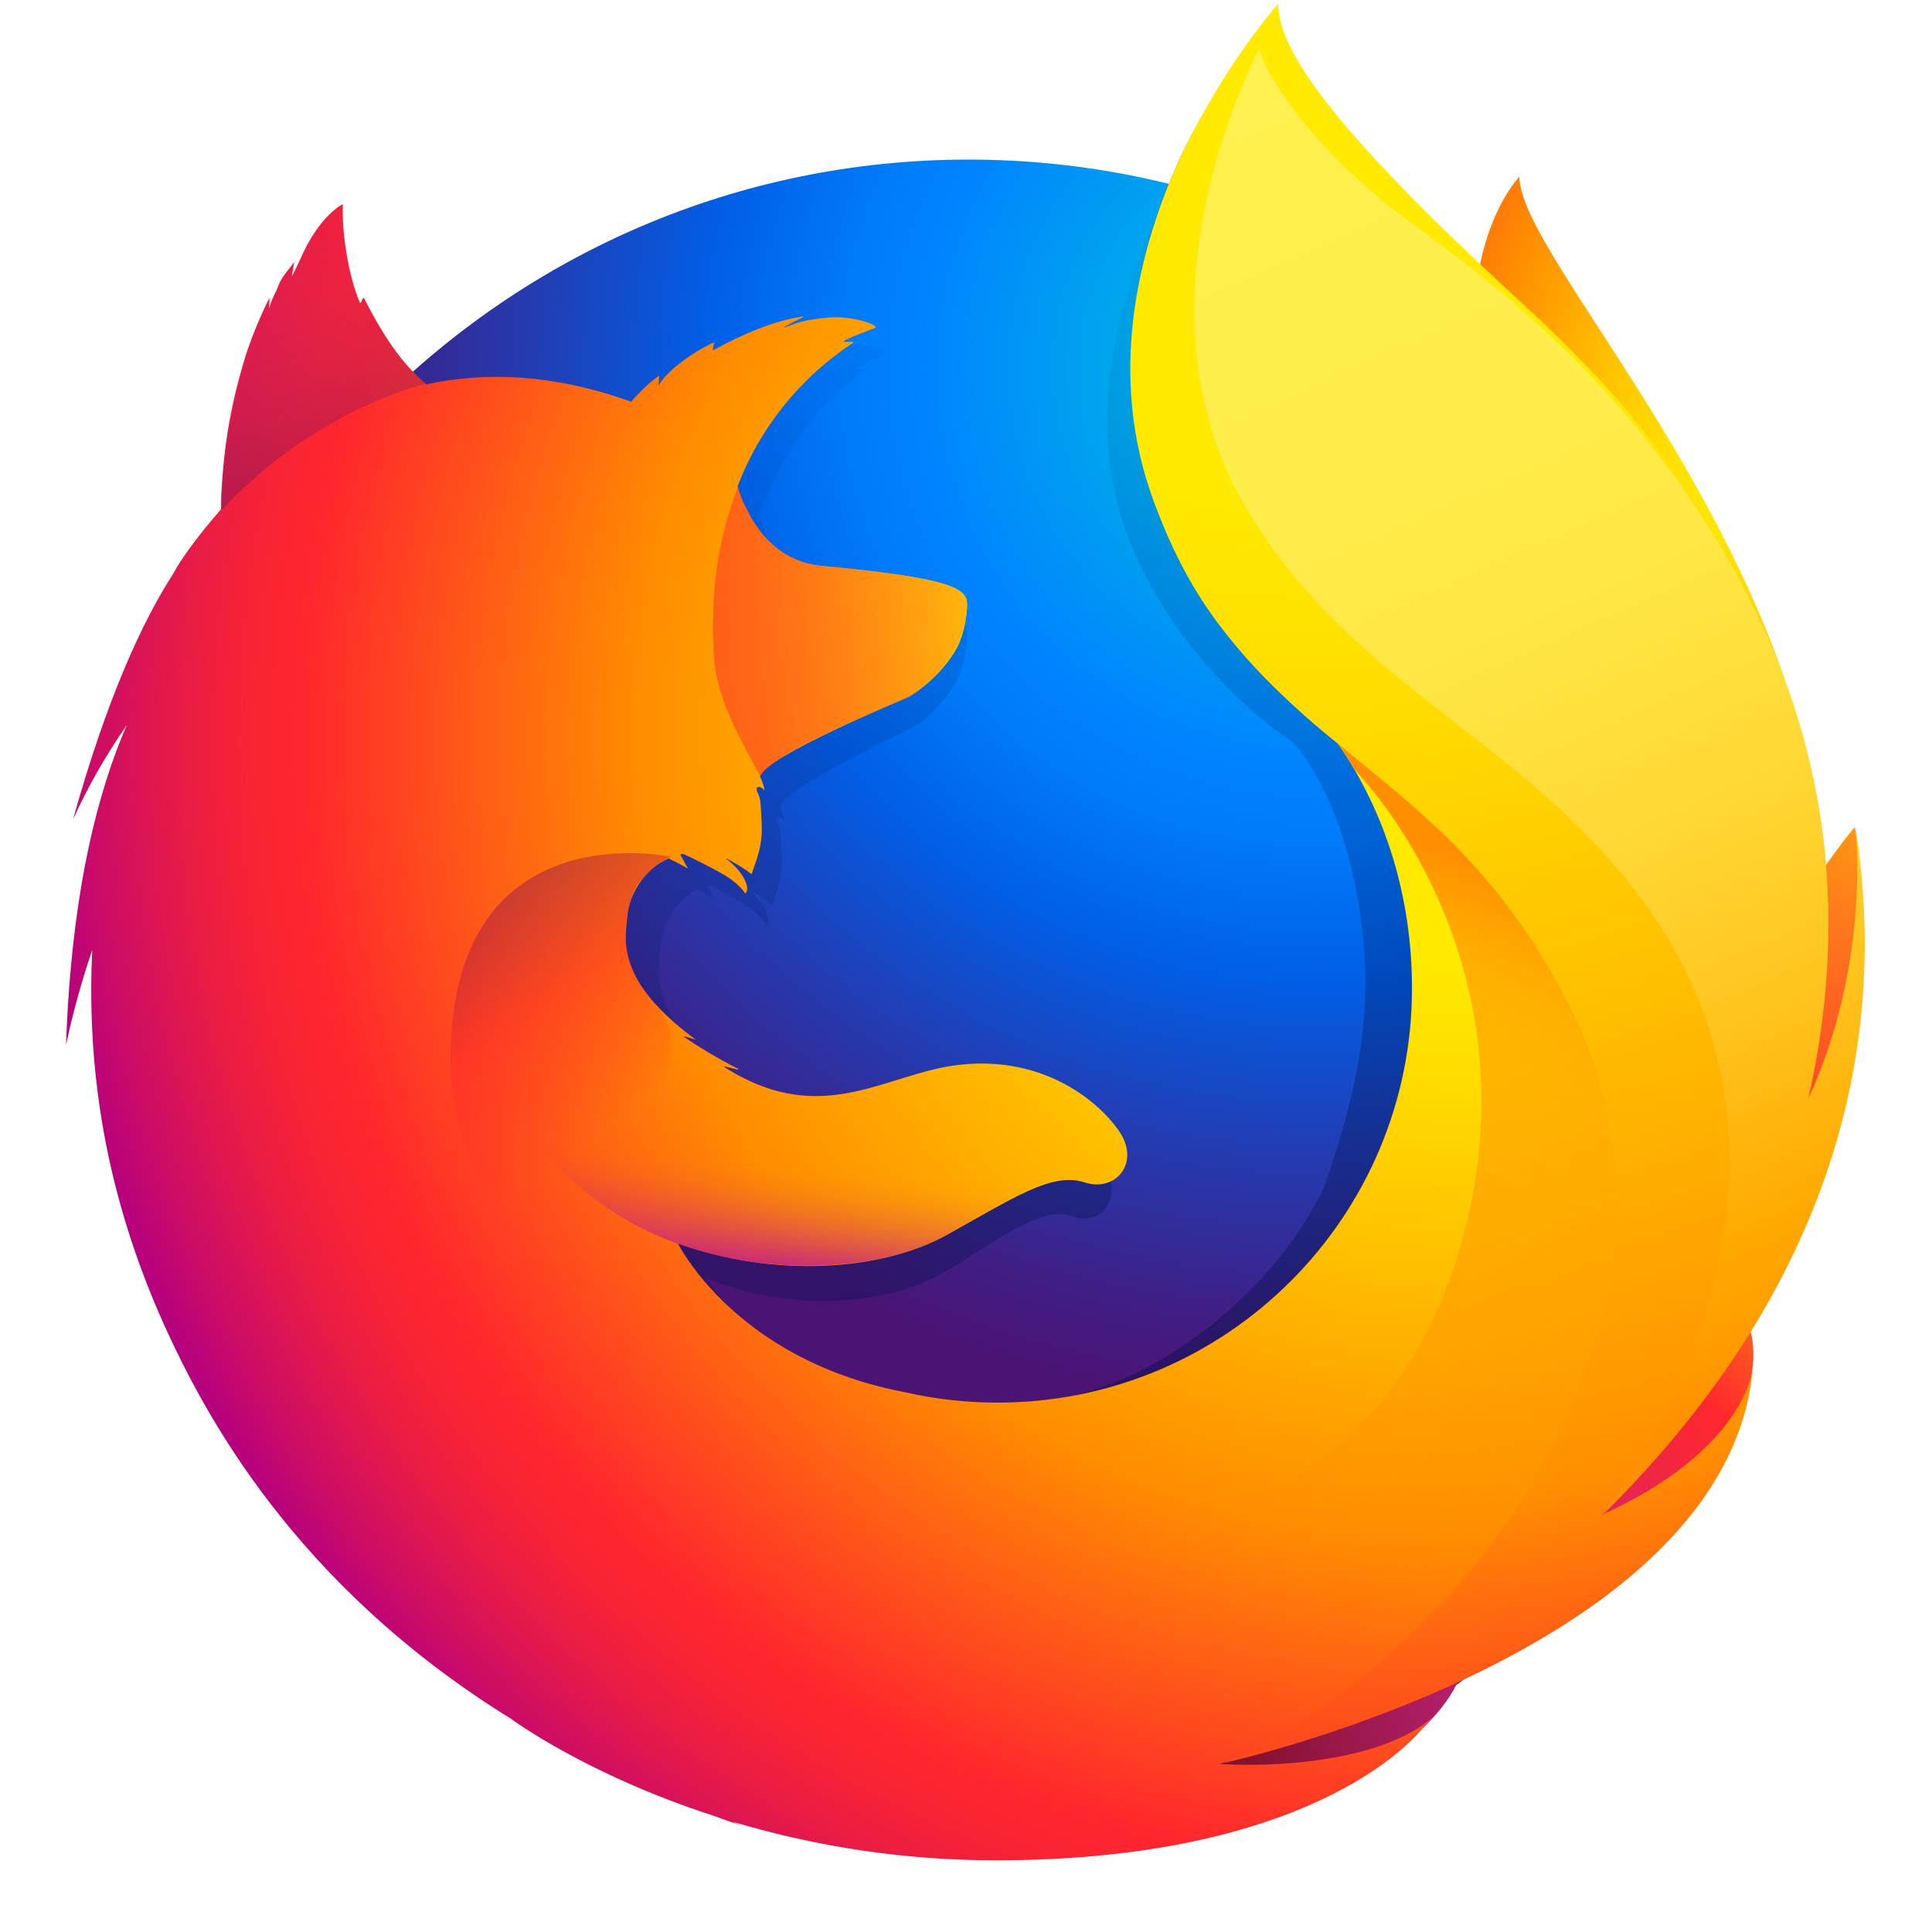
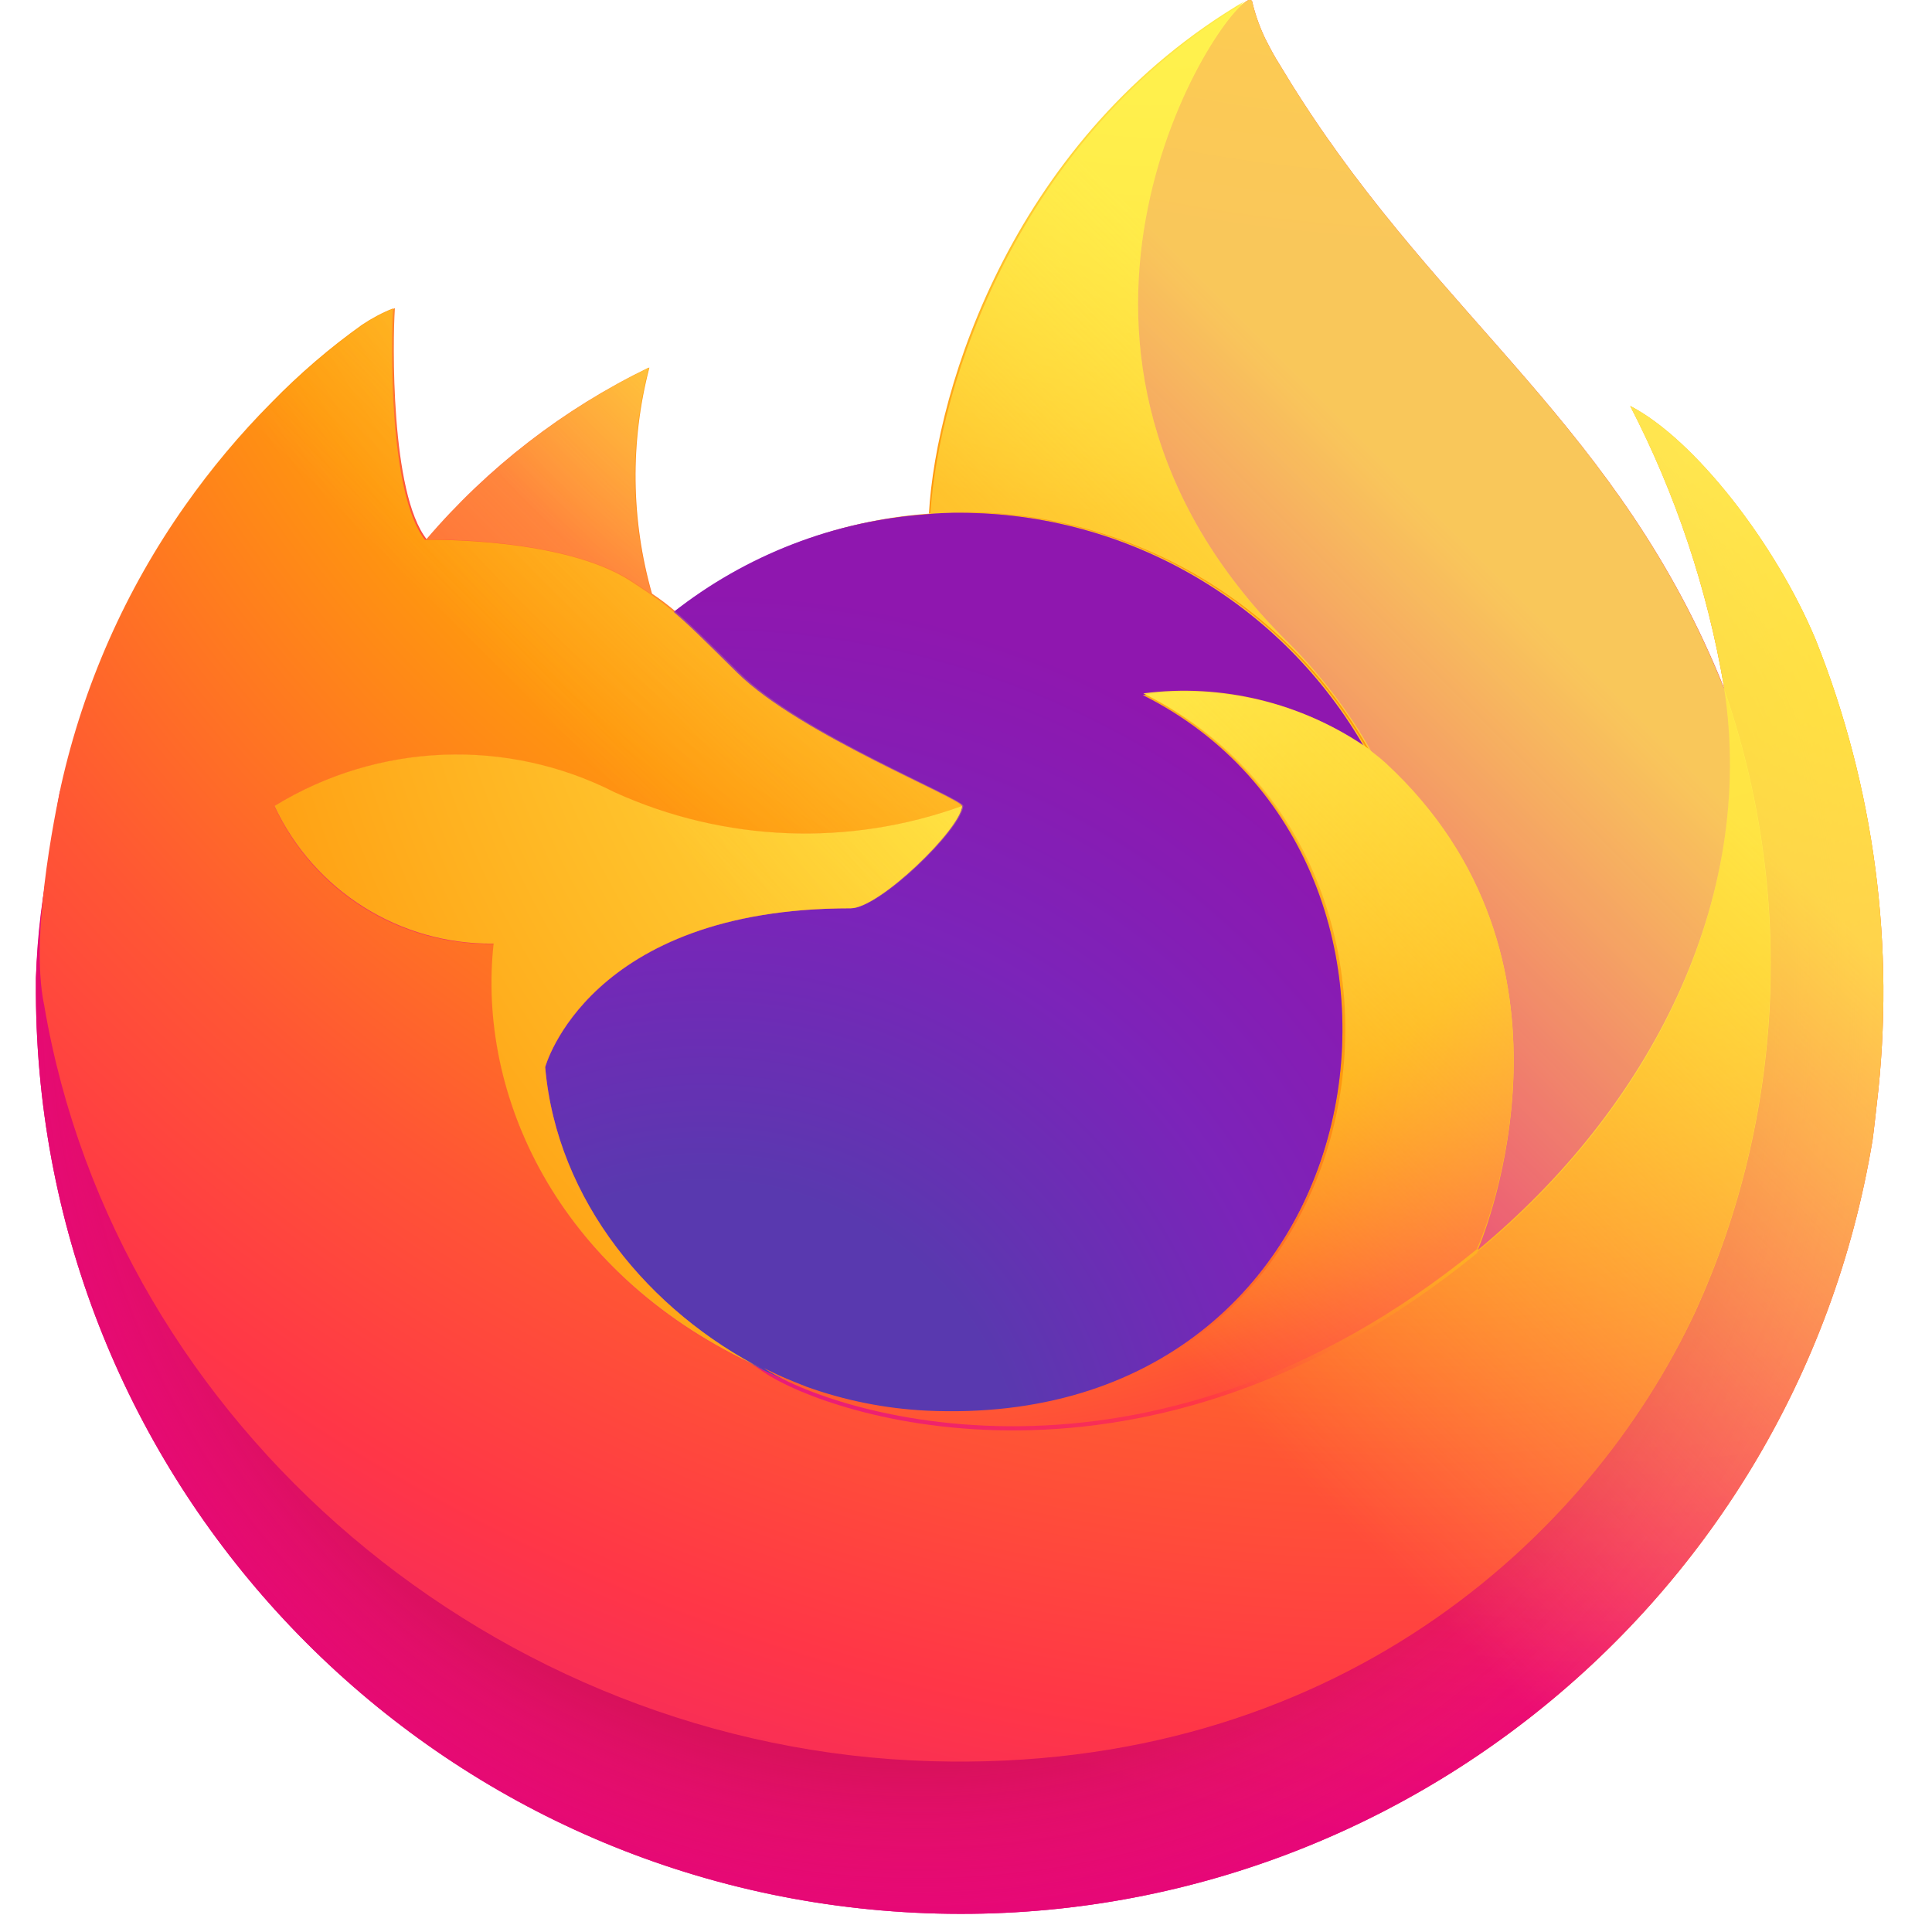
- <svg xmlns="http://www.w3.org/2000/svg" id="Firefox_-_Large" data-name="Firefox - Large" viewBox="0 0 1024 1024">
+ <svg xmlns="http://www.w3.org/2000/svg" width="32" height="32" viewBox="0 0 32 32">
  <defs>
-     <radialGradient id="radial-gradient" cx="-14480.522" cy="-8329.079" fx="-14509.281" r="450.875" gradientTransform="matrix(0.762, 0.034, -0.05, 1.12, 11560.893, 10069.103)" gradientUnits="userSpaceOnUse">
-       <stop offset="0.045" stop-color="#ffea00" />
-       <stop offset="0.12" stop-color="#ffde00" />
-       <stop offset="0.254" stop-color="#ffbf00" />
-       <stop offset="0.429" stop-color="#ff8e00" />
-       <stop offset="0.769" stop-color="#ff272d" />
-       <stop offset="0.872" stop-color="#e0255a" />
-       <stop offset="0.953" stop-color="#cc2477" />
-       <stop offset="1" stop-color="#c42482" />
+     <radialGradient id="ldqx20gp9b" cx="85.868%" cy="-12.876%" r="127.807%" fx="85.868%" fy="-12.876%" gradientTransform="matrix(.8162 0 0 1 .158 0)">
+       <stop offset="0%" stop-color="#FFBD4F" />
+       <stop offset="13%" stop-color="#FFBD4F" />
+       <stop offset="19%" stop-color="#FFAC31" />
+       <stop offset="25%" stop-color="#FF9D17" />
+       <stop offset="28%" stop-color="#FF980E" />
+       <stop offset="40%" stop-color="#FF563B" />
+       <stop offset="47%" stop-color="#FF3750" />
+       <stop offset="71%" stop-color="#F5156C" />
+       <stop offset="78%" stop-color="#EB0878" />
+       <stop offset="86%" stop-color="#E50080" />
+       <stop offset="100%" stop-color="#E50080" />
    </radialGradient>
-     <radialGradient id="radial-gradient-2" cx="-7529.669" cy="-7921.608" r="791.229" gradientTransform="translate(9921.963 9899.103) scale(1.225 1.225)" gradientUnits="userSpaceOnUse">
-       <stop offset="0" stop-color="#00ccda" />
-       <stop offset="0.22" stop-color="#0083ff" />
-       <stop offset="0.261" stop-color="#007af9" />
-       <stop offset="0.33" stop-color="#0060e8" />
-       <stop offset="0.333" stop-color="#005fe7" />
-       <stop offset="0.438" stop-color="#2639ad" />
-       <stop offset="0.522" stop-color="#401e84" />
-       <stop offset="0.566" stop-color="#4a1475" />
+     <radialGradient id="doqp14ww4c" cx="47.757%" cy="39.37%" r="127.807%" fx="47.757%" fy="39.37%" gradientTransform="matrix(.8162 0 0 1 .088 0)">
+       <stop offset="0%" stop-color="#960E18" />
+       <stop offset="30%" stop-color="#960E18" />
+       <stop offset="35%" stop-color="#B11927" stop-opacity=".74" />
+       <stop offset="43%" stop-color="#DB293D" stop-opacity=".34" />
+       <stop offset="50%" stop-color="#F5334B" stop-opacity=".09" />
+       <stop offset="53%" stop-color="#FF3750" stop-opacity="0" />
+       <stop offset="100%" stop-color="#FF3750" stop-opacity="0" />
    </radialGradient>
-     <linearGradient id="linear-gradient" x1="575.669" y1="731.188" x2="384.231" y2="104.96" gradientUnits="userSpaceOnUse">
-       <stop offset="0" stop-color="#000f43" stop-opacity="0.4" />
-       <stop offset="0.485" stop-color="#001962" stop-opacity="0.173" />
-       <stop offset="1" stop-color="#002079" stop-opacity="0" />
+     <radialGradient id="a8xet7j7sd" cx="50%" cy="-29.975%" r="315.016%" fx="50%" fy="-29.975%" gradientTransform="matrix(1 0 0 .58872 0 -.123)">
+       <stop offset="0%" stop-color="#FFF44F" />
+       <stop offset="13%" stop-color="#FFF44F" />
+       <stop offset="25%" stop-color="#FFDC3E" />
+       <stop offset="51%" stop-color="#FF9D12" />
+       <stop offset="53%" stop-color="#FF980E" />
+       <stop offset="100%" stop-color="#FF980E" />
+     </radialGradient>
+     <radialGradient id="iqf5r705te" cx="19.482%" cy="110.03%" r="111.864%" fx="19.482%" fy="110.03%" gradientTransform="matrix(1 0 0 .91135 0 .098)">
+       <stop offset="0%" stop-color="#3A8EE6" />
+       <stop offset="35%" stop-color="#3A8EE6" />
+       <stop offset="47%" stop-color="#5C79F0" />
+       <stop offset="67%" stop-color="#9059FF" />
+       <stop offset="100%" stop-color="#C139E6" />
+     </radialGradient>
+     <radialGradient id="piyprqb6qf" cx="-19.808%" cy="-114.776%" r="59.135%" fx="-19.808%" fy="-114.776%" gradientTransform="scale(1 .91135) rotate(-13.339 -.675 -1.204)">
+       <stop offset="0%" stop-color="#9059FF" stop-opacity="0" />
+       <stop offset="21%" stop-color="#9059FF" stop-opacity="0" />
+       <stop offset="28%" stop-color="#8C4FF3" stop-opacity=".06" />
+       <stop offset="75%" stop-color="#7716A8" stop-opacity=".45" />
+       <stop offset="97%" stop-color="#6E008B" stop-opacity=".6" />
+       <stop offset="100%" stop-color="#6E008B" stop-opacity=".6" />
+     </radialGradient>
+     <radialGradient id="p22ah2cs2g" cx="207.953%" cy="-103.797%" r="293.531%" fx="207.953%" fy="-103.797%" gradientTransform="matrix(1 0 0 .99473 0 -.005)">
+       <stop offset="0%" stop-color="#FFE226" />
+       <stop offset="12%" stop-color="#FFDB27" />
+       <stop offset="29%" stop-color="#FFC82A" />
+       <stop offset="50%" stop-color="#FFA930" />
+       <stop offset="73%" stop-color="#FF7E37" />
+       <stop offset="79%" stop-color="#FF7139" />
+       <stop offset="100%" stop-color="#FF7139" />
+     </radialGradient>
+     <radialGradient id="nweet2wh4h" cx="79.323%" cy="-40.885%" r="193.806%" fx="79.323%" fy="-40.885%" gradientTransform="matrix(.83966 0 0 1 .127 0)">
+       <stop offset="0%" stop-color="#FFF44F" />
+       <stop offset="11%" stop-color="#FFF44F" />
+       <stop offset="46%" stop-color="#FF980E" />
+       <stop offset="62%" stop-color="#FF5634" />
+       <stop offset="72%" stop-color="#FF3647" />
+       <stop offset="90%" stop-color="#E31587" />
+       <stop offset="100%" stop-color="#E31587" />
+     </radialGradient>
+     <radialGradient id="wlcsiuttni" cx="55.472%" cy="-103.12%" r="350.323%" fx="55.472%" fy="-103.12%" gradientTransform="scale(1 .47347) rotate(84.289 1.188 -1.605)">
+       <stop offset="0%" stop-color="#FFF44F" />
+       <stop offset="6%" stop-color="#FFE847" />
+       <stop offset="17%" stop-color="#FFC830" />
+       <stop offset="30%" stop-color="#FF980E" />
+       <stop offset="36%" stop-color="#FF8B16" />
+       <stop offset="46%" stop-color="#FF672A" />
+       <stop offset="57%" stop-color="#FF3647" />
+       <stop offset="74%" stop-color="#E31587" />
+       <stop offset="100%" stop-color="#E31587" />
+     </radialGradient>
+     <radialGradient id="b7etogxfuj" cx="15.271%" cy="-42.61%" r="239.063%" fx="15.271%" fy="-42.61%" gradientTransform="matrix(.98106 0 0 1 .003 0)">
+       <stop offset="0%" stop-color="#FFF44F" />
+       <stop offset="14%" stop-color="#FFF44F" />
+       <stop offset="48%" stop-color="#FF980E" />
+       <stop offset="59%" stop-color="#FF5634" />
+       <stop offset="66%" stop-color="#FF3647" />
+       <stop offset="90%" stop-color="#E31587" />
+       <stop offset="100%" stop-color="#E31587" />
+     </radialGradient>
+     <radialGradient id="7bkg6qjd3k" cx="155.324%" cy="-44.54%" r="312.763%" fx="155.324%" fy="-44.54%" gradientTransform="matrix(.89487 0 0 1 .163 0)">
+       <stop offset="0%" stop-color="#FFF44F" />
+       <stop offset="9%" stop-color="#FFF44F" />
+       <stop offset="23%" stop-color="#FFE141" />
+       <stop offset="51%" stop-color="#FFAF1E" />
+       <stop offset="63%" stop-color="#FF980E" />
+       <stop offset="100%" stop-color="#FF980E" />
+     </radialGradient>
+     <linearGradient id="3w6ujffwza" x1="86.996%" x2="9.593%" y1="15.441%" y2="92.796%">
+       <stop offset="0%" stop-color="#FFF44F" />
+       <stop offset="5%" stop-color="#FFF44F" />
+       <stop offset="11%" stop-color="#FFE847" />
+       <stop offset="23%" stop-color="#FFC830" />
+       <stop offset="37%" stop-color="#FF980E" />
+       <stop offset="40%" stop-color="#FF8B16" />
+       <stop offset="46%" stop-color="#FF672A" />
+       <stop offset="53%" stop-color="#FF3647" />
+       <stop offset="70%" stop-color="#E31587" />
+       <stop offset="100%" stop-color="#E31587" />
    </linearGradient>
-     <radialGradient id="radial-gradient-3" cx="-8260.94" cy="-6516.556" r="266.886" gradientTransform="matrix(1.219, 0.123, -0.123, 1.219, 10296.265, 9597.23)" gradientUnits="userSpaceOnUse">
-       <stop offset="0.003" stop-color="#ffea00" />
-       <stop offset="0.497" stop-color="#ff272d" />
-       <stop offset="1" stop-color="#c42482" />
-     </radialGradient>
-     <radialGradient id="radial-gradient-4" cx="-8285.087" cy="-6772.468" r="445.678" gradientTransform="matrix(1.219, 0.123, -0.123, 1.219, 10296.265, 9597.23)" gradientUnits="userSpaceOnUse">
-       <stop offset="0.003" stop-color="#ffe900" />
-       <stop offset="0.157" stop-color="#ffaf0e" />
-       <stop offset="0.316" stop-color="#ff7a1b" />
-       <stop offset="0.472" stop-color="#ff4e26" />
-       <stop offset="0.621" stop-color="#ff2c2e" />
-       <stop offset="0.762" stop-color="#ff1434" />
-       <stop offset="0.892" stop-color="#ff0538" />
-       <stop offset="1" stop-color="#ff0039" />
-     </radialGradient>
-     <radialGradient id="radial-gradient-5" cx="-8222.051" cy="-6359.332" r="408.958" gradientTransform="matrix(1.219, 0.123, -0.123, 1.219, 10296.265, 9597.23)" gradientUnits="userSpaceOnUse">
-       <stop offset="0.003" stop-color="#ff272d" />
-       <stop offset="0.497" stop-color="#c42482" />
-       <stop offset="0.986" stop-color="#620700" />
-     </radialGradient>
-     <radialGradient id="radial-gradient-6" cx="750.189" cy="396.041" fx="778.167" fy="382.212" r="782.18" gradientUnits="userSpaceOnUse">
-       <stop offset="0.156" stop-color="#ffea00" />
-       <stop offset="0.231" stop-color="#ffde00" />
-       <stop offset="0.365" stop-color="#ffbf00" />
-       <stop offset="0.541" stop-color="#ff8e00" />
-       <stop offset="0.763" stop-color="#ff272d" />
-       <stop offset="0.796" stop-color="#f92433" />
-       <stop offset="0.841" stop-color="#e91c45" />
-       <stop offset="0.893" stop-color="#cf0e62" />
-       <stop offset="0.935" stop-color="#b5007f" />
-     </radialGradient>
-     <radialGradient id="radial-gradient-7" cx="691.339" cy="3.289" r="923.615" gradientUnits="userSpaceOnUse">
-       <stop offset="0.279" stop-color="#ffea00" />
-       <stop offset="0.402" stop-color="#fd0" />
-       <stop offset="0.63" stop-color="#ffba00" />
-       <stop offset="0.856" stop-color="#ff9100" />
-       <stop offset="0.933" stop-color="#ff6711" />
-       <stop offset="0.994" stop-color="#ff4a1d" />
-     </radialGradient>
-     <linearGradient id="linear-gradient-2" x1="-8944.65" y1="-6677.742" x2="-8660.289" y2="-6750.226" gradientTransform="matrix(1.219, 0.123, -0.123, 1.219, 10296.265, 9597.23)" gradientUnits="userSpaceOnUse">
-       <stop offset="0" stop-color="#c42482" stop-opacity="0.5" />
-       <stop offset="0.474" stop-color="#ff272d" stop-opacity="0.5" />
-       <stop offset="0.486" stop-color="#ff2c2c" stop-opacity="0.513" />
-       <stop offset="0.675" stop-color="#ff7a1a" stop-opacity="0.72" />
-       <stop offset="0.829" stop-color="#ffb20d" stop-opacity="0.871" />
-       <stop offset="0.942" stop-color="#ffd605" stop-opacity="0.964" />
-       <stop offset="1" stop-color="#ffe302" />
-     </linearGradient>
-     <linearGradient id="linear-gradient-3" x1="245.347" y1="-1082.012" x2="190.775" y2="-1221.859" gradientTransform="matrix(0.995, 0.1, -0.1, 0.995, -173.696, 1313.941)" gradientUnits="userSpaceOnUse">
-       <stop offset="0" stop-color="#891551" stop-opacity="0.6" />
-       <stop offset="1" stop-color="#c42482" stop-opacity="0" />
-     </linearGradient>
-     <linearGradient id="linear-gradient-4" x1="22.04" y1="718.827" x2="116.148" y2="825.714" gradientTransform="matrix(0.995, 0.1, -0.1, 0.995, 305.439, -246.471)" gradientUnits="userSpaceOnUse">
-       <stop offset="0.005" stop-color="#891551" stop-opacity="0.5" />
-       <stop offset="0.484" stop-color="#ff272d" stop-opacity="0.5" />
-       <stop offset="1" stop-color="#ff272d" stop-opacity="0" />
-     </linearGradient>
-     <linearGradient id="linear-gradient-5" x1="200.104" y1="904.616" x2="200.171" y2="829.835" gradientTransform="matrix(0.995, 0.1, -0.1, 0.995, 305.439, -246.471)" gradientUnits="userSpaceOnUse">
-       <stop offset="0" stop-color="#c42482" />
-       <stop offset="0.083" stop-color="#c42482" stop-opacity="0.81" />
-       <stop offset="0.206" stop-color="#c42482" stop-opacity="0.565" />
-       <stop offset="0.328" stop-color="#c42482" stop-opacity="0.362" />
-       <stop offset="0.447" stop-color="#c42482" stop-opacity="0.204" />
-       <stop offset="0.562" stop-color="#c42482" stop-opacity="0.091" />
-       <stop offset="0.673" stop-color="#c42482" stop-opacity="0.023" />
-       <stop offset="0.773" stop-color="#c42482" stop-opacity="0" />
-     </linearGradient>
-     <linearGradient id="linear-gradient-6" x1="655.531" y1="38.12" x2="961.187" y2="721.615" gradientUnits="userSpaceOnUse">
-       <stop offset="0" stop-color="#fff14f" />
-       <stop offset="0.268" stop-color="#ffee4c" />
-       <stop offset="0.452" stop-color="#ffe643" />
-       <stop offset="0.612" stop-color="#ffd834" />
-       <stop offset="0.757" stop-color="#ffc41e" />
-       <stop offset="0.892" stop-color="#ffab02" />
-       <stop offset="0.902" stop-color="#ffa900" />
-       <stop offset="0.949" stop-color="#ffa000" />
-       <stop offset="1" stop-color="#ff9100" />
-     </linearGradient>
-     <linearGradient id="linear-gradient-7" x1="715.885" y1="431.21" x2="571.098" y2="819.96" gradientUnits="userSpaceOnUse">
-       <stop offset="0" stop-color="#ff8e00" />
-       <stop offset="0.04" stop-color="#ff8e00" stop-opacity="0.858" />
-       <stop offset="0.084" stop-color="#ff8e00" stop-opacity="0.729" />
-       <stop offset="0.13" stop-color="#ff8e00" stop-opacity="0.628" />
-       <stop offset="0.178" stop-color="#ff8e00" stop-opacity="0.557" />
-       <stop offset="0.227" stop-color="#ff8e00" stop-opacity="0.514" />
-       <stop offset="0.282" stop-color="#ff8e00" stop-opacity="0.5" />
-       <stop offset="0.389" stop-color="#ff8e00" stop-opacity="0.478" />
-       <stop offset="0.524" stop-color="#ff8e00" stop-opacity="0.416" />
-       <stop offset="0.676" stop-color="#ff8e00" stop-opacity="0.314" />
-       <stop offset="0.838" stop-color="#ff8e00" stop-opacity="0.172" />
-       <stop offset="1" stop-color="#ff8e00" stop-opacity="0" />
+     <linearGradient id="swb1zlzrel" x1="86.07%" x2="20.204%" y1="15.03%" y2="83.25%">
+       <stop offset="0%" stop-color="#FFF44F" stop-opacity=".8" />
+       <stop offset="17%" stop-color="#FFF44F" stop-opacity=".8" />
+       <stop offset="27%" stop-color="#FFF44F" stop-opacity=".63" />
+       <stop offset="49%" stop-color="#FFF44F" stop-opacity=".22" />
+       <stop offset="60%" stop-color="#FFF44F" stop-opacity="0" />
+       <stop offset="100%" stop-color="#FFF44F" stop-opacity="0" />
    </linearGradient>
  </defs>
-   <g>
-     <path d="M805.285,93.558c-23.947,27.884-35.1,90.639-10.818,154.256s61.5,49.8,84.7,114.673c30.623,85.6,16.369,200.589,16.369,200.589s36.814,106.609,62.468-6.633C1014.787,343.74,805.285,145.937,805.285,93.558Z" fill="url(#radial-gradient)" />
-     <path id="_Path_" data-name="&lt;Path&gt;" d="M513.072,976.638c245.236,0,443.9-199.739,443.9-446.028S758.308,84.583,513.31,84.583,69.65,284.322,69.65,530.61C69.175,777.137,268.073,976.638,513.072,976.638Z" fill="url(#radial-gradient-2)" />
-     <path d="M845.675,805.636a246.888,246.888,0,0,1-30.123,18.183,704,704,0,0,0,38.3-62.961c9.46-10.47,18.126-20.648,25.188-31.653,3.437-5.407,7.313-12.079,11.416-19.819,24.921-44.9,52.4-117.563,53.179-192.2l0-.18c.018-1.837.029-3.675.014-5.515a257.6,257.6,0,0,0-5.712-55.748c.2,1.431.376,2.861.556,4.291-.221-1.1-.407-2.212-.644-3.314.366,2.034.66,4,.976,5.983,5.094,43.217,1.466,85.372-16.682,116.45-.286.454-.58.879-.869,1.323,9.41-47.234,12.558-99.387,2.088-151.6,0,0-4.187-25.383-35.376-102.441-17.952-44.353-49.833-80.716-78-107.207-24.69-30.546-47.114-51.045-59.475-64.06-25.821-27.189-36.643-47.569-41.087-60.867-3.853-1.932-53.135-49.807-57.05-51.631-21.511,33.352-89.162,137.675-56.981,235.146,14.584,44.172,51.467,90.017,90.067,115.736,1.695,1.936,22.969,25.042,33.086,77.157C728.992,524.551,723.5,566.564,702,628.692c-25.286,54.505-90.067,108.388-150.724,113.9C421.6,754.373,374.127,677.484,374.127,677.484c46.336,18.525,97.568,14.65,128.724-4.556,31.4-19.425,50.394-33.827,65.81-28.148,15.2,5.653,27.3-10.756,16.442-27.767a78.5,78.5,0,0,0-79.4-34.573c-31.433,5.109-60.226,30.009-101.412,5.894a85.528,85.528,0,0,1-7.729-5.062c-2.715-1.785,8.826,2.717,6.133.688-8.015-4.354-22.2-13.842-25.88-17.217-.613-.562,6.219,2.179,5.606,1.616-38.51-31.712-33.7-53.134-32.49-66.57.969-10.749,7.964-24.523,19.751-30.11,5.693,3.107,9.24,5.479,9.24,5.479s-2.428-4.961-3.741-7.576c.46-.2.9-.147,1.358-.342,4.664,2.251,14.977,8.1,20.407,11.667,7.072,4.988,9.326,9.436,9.326,9.436s1.862-1.025.485-5.375c-.5-1.784-2.647-7.453-9.652-13.174l.438.049a81.2,81.2,0,0,1,11.867,8.241c1.975-7.181,5.527-14.679,4.746-28.092-.477-9.431-.257-11.873-1.919-15.515-1.488-3.128.834-4.348,3.418-1.1a32.826,32.826,0,0,0-2.208-7.4l.022-.244c3.225-11.236,68.248-40.461,72.981-43.877a67.355,67.355,0,0,0,19.132-20.8c3.617-5.763,6.337-13.848,7-26.112.355-8.844-3.759-14.734-69.507-21.618-17.981-1.771-28.531-14.8-34.526-26.823-1.094-2.59-2.209-4.937-3.325-7.282a58,58,0,0,1-2.558-8.431c10.749-30.873,28.81-56.977,55.367-76.7,1.447-1.318-5.782.338-4.336-.98,1.687-1.538,12.706-5.977,14.787-6.977,2.542-1.2-10.882-6.9-22.732-5.512-12.069,1.36-14.632,2.8-21.073,5.531,2.673-2.661,11.173-6.149,9.18-6.126-13.011,1.995-29.179,9.558-43,18.124a10.731,10.731,0,0,1,.835-4.348c-6.441,2.732-22.26,13.788-26.865,23.142a44.329,44.329,0,0,0,.266-5.4A84.483,84.483,0,0,0,351.9,227.362l-.241.219c-37.358-15.05-70.233-16.024-98.053-9.276-6.086-6.112-9.059-1.644-22.907-32.069-.941-1.832.722,1.809,0,0-2.278-5.9,1.389,7.872,0,0-23.284,18.372-53.92,39.193-68.626,53.89-.182.586,17.156-4.9,0,0-6.008,1.716-5.6,5.281-6.513,37.5-.22,2.443-.025,5.179-.223,7.378-11.748,14.968-19.749,27.643-22.775,34.211-15.193,26.18-31.926,66.992-48.146,131.551A334.364,334.364,0,0,1,110.2,400.365c-13.488,34.267-26.527,88.078-29.134,170.945a483.614,483.614,0,0,1,12.533-50.66,473.038,473.038,0,0,0,34.74,201.061c9.329,22.821,24.76,57.455,51.029,95.4,82.533,86.839,198.945,140.9,327.852,140.9C641.792,958.012,762.635,899.133,845.675,805.636Z" fill="url(#linear-gradient)" />
-     <path d="M746.1,868.708c162.87-18.86,234.969-186.7,142.381-190-83.633-2.673-219.527,198.9-142.381,190Z" fill="url(#radial-gradient-3)" />
-     <path d="M900.207,644.424c112.056-65.214,82.839-206.08,82.839-206.08S939.8,488.582,910.421,568.664C881.4,647.963,832.837,683.812,900.207,644.424Z" fill="url(#radial-gradient-4)" />
-     <path d="M544.474,952.062c156.227,49.851,290.5-73.22,207.733-114.32C676.956,800.676,470.324,928.49,544.474,952.062Z" fill="url(#radial-gradient-5)" />
-     <path d="M911.849,704.234c3.8-5.363,8.94-22.535,13.48-30.211C952.911,629.5,953.106,594,953.106,593.187c16.659-83.219,15.148-117.2,4.9-180.043-8.251-50.6-44.322-123.092-75.57-158-32.2-35.965-9.514-24.247-40.692-50.518-27.327-30.293-53.823-60.291-68.253-72.355C669.215,45.094,671.571,26.577,673.579,23.42c-.339.371-.837.922-1.472,1.643C670.872,20.14,670,16,670,16s-57,57-69,152c-7.834,62.021,15.383,126.676,49,168a381.367,381.367,0,0,0,59,58l0-.026c25.4,36.477,39.38,81.489,39.38,129.909,0,121.244-98.341,219.531-219.652,219.531a220.455,220.455,0,0,1-49.134-5.519c-57.236-10.908-90.288-39.781-106.772-59.382-9.447-11.234-13.464-19.423-13.464-19.423,51.283,18.371,107.986,14.528,142.468-4.518,34.749-19.265,55.774-33.546,72.837-27.915,16.82,5.606,30.211-10.667,18.2-27.536-11.771-16.845-42.4-40.97-87.878-34.286-34.789,5.067-66.657,29.76-112.24,5.845a96.313,96.313,0,0,1-8.554-5.02c-3.005-1.771,9.768,2.695,6.787.682-8.87-4.318-24.573-13.728-28.643-17.074-.679-.557,6.883,2.161,6.2,1.6-42.621-31.449-37.3-52.693-35.959-66.018,1.073-10.66,8.814-24.32,21.859-29.86,6.3,3.081,10.226,5.433,10.226,5.433s-2.688-4.92-4.141-7.513c.509-.194.994-.145,1.5-.339,5.162,2.232,16.576,8.029,22.586,11.57,7.827,4.947,10.322,9.358,10.322,9.358s2.061-1.016.536-5.33c-.557-1.769-2.929-7.391-10.682-13.065l.485.049a90.851,90.851,0,0,1,13.134,8.173c2.186-7.121,6.118-14.557,5.253-27.859-.528-9.352-.284-11.775-2.124-15.386-1.647-3.1.924-4.312,3.782-1.088a30.038,30.038,0,0,0-2.444-7.343l.025-.242c3.57-11.143,75.535-40.125,80.773-43.513a70.31,70.31,0,0,0,21.175-20.63c4-5.715,7.014-13.733,7.748-25.895.246-5.48-1.441-9.817-20.5-13.965-11.439-2.49-29.136-4.913-56.433-7.474-19.9-1.756-31.577-14.676-38.212-26.6-1.211-2.569-2.445-4.9-3.68-7.222a53.108,53.108,0,0,1-2.831-8.36,158.47,158.47,0,0,1,61.279-76.063c1.6-1.308-6.4.335-4.8-.972,1.868-1.525,14.063-5.927,16.367-6.919,2.813-1.186-12.044-6.84-25.159-5.466-13.357,1.349-16.194,2.776-23.323,5.486,2.959-2.639,12.366-6.1,10.161-6.075-14.4,1.978-32.3,9.479-47.6,17.973a9.676,9.676,0,0,1,.924-4.312c-7.129,2.709-24.637,13.674-29.734,22.95a39.488,39.488,0,0,0,.294-5.354,88.678,88.678,0,0,0-14.6,13.7l-.267.218c-41.347-14.925-77.732-15.891-108.522-9.2-6.736-6.061-17.566-15.226-32.892-45.4-1.041-1.817-1.6,3.755-2.4,1.961-5.955-13.813-9.553-36.444-8.962-52.046,0,0-12.318,5.614-22.513,29.06-1.893,4.215-3.107,6.54-4.32,8.865-.558.678,1.265-7.7.974-7.244-1.772,3-6.356,7.192-8.371,12.618-1.384,4.021-3.325,6.273-4.564,11.288l-.291.46c-.1-1.478.367-6.081.027-5.137a236.1,236.1,0,0,0-12.308,29.841c-5.489,18.046-11.879,42.61-12.892,74.565-.244,2.423-.027,5.136-.247,7.317-13,14.844-21.858,27.413-25.207,33.928C75.18,329.762,56.66,370.236,38.707,434.259A319.143,319.143,0,0,1,67.245,384.27C52.316,418.253,37.885,471.618,35,553.8a438.522,438.522,0,0,1,13.872-50.24c-2.578,54.8,3.805,122.74,38.449,199.393,20.57,45.087,67.921,136.649,183.62,208.1l-.01.007s39.36,29.3,107.017,51.259c5,1.814,10.065,3.6,15.234,5.333-1.622-.655-3.191-1.344-4.715-2.052a484.883,484.883,0,0,0,138.8,20.4c175.18.149,226.846-70.2,226.846-70.2s-.182.137-.513.377q3.708-3.491,7.143-7.257c-27.639,26.1-90.715,27.832-114.3,25.949,40.223-11.813,66.691-21.806,118.175-41.519Q773.655,890,783.1,885.71c.681-.3,1.368-.625,2.052-.936,1.249-.582,2.486-1.132,3.747-1.744a349.205,349.205,0,0,0,70.262-43.987c51.7-41.3,62.949-81.557,68.829-108.1-.82,2.544-3.375,8.475-5.17,12.316-13.315,28.482-42.841,45.959-74.908,60.948A688.993,688.993,0,0,0,890.3,741.773C900.767,731.39,904.033,715.148,911.849,704.234Z" fill="url(#radial-gradient-6)" />
-     <path d="M848.921,802.982c21.08-23.241,40.01-49.824,54.349-79.968,36.9-77.582,93.952-206.58,49.018-341.306C916.775,275.225,868.016,217,806.107,160.122,705.563,67.756,677.482,26.521,677.482,2c0,0-116.089,129.409-65.742,264.381S765.2,396.405,833.419,537.255C913.694,703,768.47,883.869,648.375,934.493c7.353-1.633,266.97-60.383,280.614-208.882C928.68,728.342,922.83,769.414,848.921,802.982Z" fill="url(#radial-gradient-7)" />
-     <path d="M512.592,321.373c.393-8.77-4.156-14.66-76.682-21.463-29.839-2.755-41.265-30.334-44.748-41.941-10.61,27.565-14.991,56.49-12.636,91.477,1.61,22.92,17.009,47.521,24.37,61.965,0,0,1.636-2.126,2.391-2.912,13.861-14.431,71.936-36.419,77.392-39.541C488.693,365.159,511.582,348.435,512.592,321.373Z" fill="url(#linear-gradient-2)" />
-     <path d="M193.314,158.471c-1.041-1.818-1.6,3.754-2.4,1.961-5.955-13.813-9.578-36.2-8.72-52.022,0,0-12.318,5.614-22.513,29.06-1.893,4.215-3.107,6.54-4.32,8.865-.558.678,1.265-7.7.974-7.244-1.771,3-6.355,7.192-8.346,12.375-1.651,4.239-3.349,6.515-4.613,11.772-.389,1.429.392-6.323.052-5.379-23.711,45.825-28.237,115.114-25.738,112.184,50.478-53.9,108.325-66.683,108.325-66.683-6.155-4.534-19.528-17.625-32.7-44.889Z" fill="url(#linear-gradient-3)" />
-     <path d="M384.844,722.1c-69.724-29.769-148.992-71.755-146-167.138,4.075-125.619,117.145-100.791,117.145-100.791-4.267,1.039-15.675,9.162-19.718,17.82-4.273,10.827-12.069,35.276,11.551,60.9,37.089,40.192-76.2,95.356,98.663,199.567,4.41,2.4-40.991-1.43-61.639-10.358Z" fill="url(#linear-gradient-4)" />
-     <path d="M360.074,659.5c49.442,17.207,107.04,14.189,141.523-4.858,23.085-12.851,52.7-33.434,70.922-28.353-15.777-6.236-27.726-9.15-42.1-9.862-2.448,0-5.382-.052-8.048-.32a136.228,136.228,0,0,0-15.757.863c-8.9.818-18.766,6.433-27.735,5.532-.485-.049,8.7-3.774,7.953-3.605-4.752.991-9.915,1.205-15.37,1.881-3.467.386-6.449.82-9.891.963-102.982,8.733-190.017-55.813-190.017-55.813-7.408,24.95,33.166,74.3,88.521,93.572Z" fill="url(#linear-gradient-5)" />
-     <path d="M848.738,803.646C952.9,701.376,1005.6,577.061,983.321,437.627c0,0,8.9,71.5-24.848,144.628,16.213-71.393,18.1-160.114-24.975-251.988C876.005,207.636,781.45,143.109,745.351,116.189,690.656,75.4,667.983,33.87,667.574,25.3c-16.339,33.477-65.766,148.2-5.31,247,56.64,92.564,145.865,120.039,208.328,204.947C985.667,633.667,848.738,803.646,848.738,803.646Z" fill="url(#linear-gradient-6)" />
-     <path d="M833.814,537.551C797.412,462.35,751.978,429.55,709,394c5,7,6.232,9.473,9,14,37.827,40.316,93.607,138.656,53.11,262.107C694.881,902.482,389.967,793.057,358,762.319c12.932,134.489,238.036,198.845,384.6,111.63C826,795,893.468,660.788,833.814,537.551Z" fill="url(#linear-gradient-7)" />
+   <g fill="none" fill-rule="evenodd">
+     <g fill-rule="nonzero">
+       <g>
+         <g>
+           <g>
+             <g>
+               <g>
+                 <path fill="url(#3w6ujffwza)" d="M29.48 10.6c-.668-1.604-2.015-3.33-3.074-3.876.754 1.46 1.277 3.026 1.553 4.646v.028c-1.73-4.318-4.65-6.057-7.064-9.85-.123-.189-.241-.394-.36-.584-.067-.115-.122-.221-.17-.316-.094-.194-.167-.398-.217-.608 0-.02-.013-.036-.031-.04h-.032c-3.844 2.252-5.136 6.424-5.27 8.506-1.537.105-3.007.672-4.215 1.627-.126-.108-.258-.208-.396-.3-.348-1.222-.363-2.515-.043-3.745-1.411.686-2.666 1.656-3.686 2.848-.608-.766-.565-3.302-.53-3.832-.18.072-.352.162-.513.269-.535.384-1.036.814-1.497 1.284-.523.532-1.002 1.107-1.43 1.718C1.52 9.772.823 11.35.45 13.017l-.055.095c-.028.134-.134.81-.15.956v.036c-.132.69-.214 1.39-.245 2.094v.079c-.057 7.992 6.041 14.684 14.004 15.366 7.964.683 15.112-4.874 16.416-12.759.027-.198.047-.395.07-.593.31-2.608-.038-5.252-1.01-7.691zM11.852 22.582c.071.035.138.075.21.106l-.21-.106z" transform="translate(-624 -420) translate(491 404) translate(32 16) translate(89) translate(12) translate(.595)" />
+                 <path fill="url(#ldqx20gp9b)" d="M29.48 10.6c-.668-1.604-2.015-3.33-3.074-3.876.754 1.46 1.277 3.026 1.553 4.646v.031c1.179 3.375 1.009 7.075-.475 10.327-1.758 3.765-6.004 7.625-12.642 7.435C7.66 28.962 1.332 23.633.15 16.648c-.217-1.102 0-1.66.107-2.556-.15.692-.236 1.397-.257 2.106v.079c-.057 7.992 6.041 14.684 14.004 15.366 7.964.683 15.112-4.874 16.416-12.759.027-.198.047-.395.07-.593.31-2.608-.038-5.252-1.01-7.691z" transform="translate(-624 -420) translate(491 404) translate(32 16) translate(89) translate(12) translate(.595)" />
+                 <path fill="url(#doqp14ww4c)" d="M29.48 10.6c-.668-1.604-2.015-3.33-3.074-3.876.754 1.46 1.277 3.026 1.553 4.646v.031c1.179 3.375 1.009 7.075-.475 10.327-1.758 3.765-6.004 7.625-12.642 7.435C7.66 28.962 1.332 23.633.15 16.648c-.217-1.102 0-1.66.107-2.556-.15.692-.236 1.397-.257 2.106v.079c-.057 7.992 6.041 14.684 14.004 15.366 7.964.683 15.112-4.874 16.416-12.759.027-.198.047-.395.07-.593.31-2.608-.038-5.252-1.01-7.691z" transform="translate(-624 -420) translate(491 404) translate(32 16) translate(89) translate(12) translate(.595)" />
+                 <path fill="url(#a8xet7j7sd)" d="M22.037 12.397l.094.071c-.383-.683-.862-1.309-1.422-1.857C15.953 5.855 19.465.292 20.053 0c-3.855 2.252-5.143 6.424-5.262 8.506.178 0 .356-.024.537-.024 2.778.004 5.34 1.499 6.709 3.915z" transform="translate(-624 -420) translate(491 404) translate(32 16) translate(89) translate(12) translate(.595)" />
+                 <path fill="url(#iqf5r705te)" d="M15.34 13.35c-.027.394-1.375 1.694-1.845 1.694-4.345 0-5.06 2.631-5.06 2.631.193 2.22 1.738 4.045 3.606 5.013l.261.123c.15.067.3.126.45.186.636.228 1.302.361 1.976.395 7.632.36 9.11-9.126 3.603-11.88 1.298-.168 2.613.152 3.69.897-1.371-2.419-3.936-3.914-6.716-3.915-.182 0-.36 0-.538.024-1.537.105-3.006.672-4.215 1.627.233.198.498.458 1.055 1.008 1.063 1.011 3.725 2.07 3.733 2.196z" transform="translate(-624 -420) translate(491 404) translate(32 16) translate(89) translate(12) translate(.595)" />
+                 <path fill="url(#piyprqb6qf)" d="M15.34 13.35c-.027.394-1.375 1.694-1.845 1.694-4.345 0-5.06 2.631-5.06 2.631.193 2.22 1.738 4.045 3.606 5.013l.261.123c.15.067.3.126.45.186.636.228 1.302.361 1.976.395 7.632.36 9.11-9.126 3.603-11.88 1.298-.168 2.613.152 3.69.897-1.371-2.419-3.936-3.914-6.716-3.915-.182 0-.36 0-.538.024-1.537.105-3.006.672-4.215 1.627.233.198.498.458 1.055 1.008 1.063 1.011 3.725 2.07 3.733 2.196z" transform="translate(-624 -420) translate(491 404) translate(32 16) translate(89) translate(12) translate(.595)" />
+                 <path fill="url(#p22ah2cs2g)" d="M9.877 9.624c.122.079.225.146.312.21-.35-1.223-.363-2.517-.04-3.746-1.412.684-2.667 1.654-3.686 2.848.063 0 2.284-.04 3.414.688z" transform="translate(-624 -420) translate(491 404) translate(32 16) translate(89) translate(12) translate(.595)" />
+                 <path fill="url(#nweet2wh4h)" d="M.138 16.656c1.185 6.98 7.506 12.314 14.697 12.515 6.648.19 10.895-3.67 12.642-7.435 1.486-3.254 1.657-6.957.478-10.335v.028c.54 3.556-1.265 6.98-4.081 9.304v.02c-5.492 4.476-10.75 2.702-11.817 1.975l-.205-.142c-3.22-1.53-4.543-4.449-4.259-6.953-1.559.03-2.989-.864-3.642-2.28 1.708-1.048 3.838-1.133 5.625-.225 1.815.823 3.88.904 5.752.225 0-.126-2.67-1.185-3.71-2.208-.556-.55-.817-.81-1.054-1.008-.126-.108-.258-.208-.395-.3l-.316-.21c-1.114-.726-3.338-.687-3.41-.687-.604-.766-.564-3.302-.529-3.832-.179.071-.35.162-.51.269-.536.382-1.037.812-1.497 1.284C3.38 7.19 2.9 7.764 2.47 8.375 1.485 9.772.787 11.35.415 13.017c0 .02-.545 2.39-.277 3.639z" transform="translate(-624 -420) translate(491 404) translate(32 16) translate(89) translate(12) translate(.595)" />
+                 <path fill="url(#wlcsiuttni)" d="M20.71 10.611c.559.549 1.037 1.174 1.421 1.857.087.067.166.13.233.19 3.47 3.2 1.652 7.723 1.517 8.047 2.817-2.327 4.623-5.76 4.081-9.307-1.734-4.318-4.653-6.057-7.067-9.85-.123-.189-.241-.394-.36-.584-.067-.115-.122-.221-.17-.316-.094-.194-.167-.398-.217-.608 0-.02-.013-.036-.031-.04h-.032c-.62.292-4.132 5.855.624 10.611z" transform="translate(-624 -420) translate(491 404) translate(32 16) translate(89) translate(12) translate(.595)" />
+                 <path fill="url(#b7etogxfuj)" d="M22.36 12.642c-.073-.067-.15-.13-.229-.19l-.094-.07c-1.079-.746-2.395-1.065-3.694-.898 5.507 2.766 4.03 12.247-3.603 11.88-.675-.034-1.34-.167-1.976-.395-.15-.06-.3-.119-.45-.186l-.257-.122c1.063.723 6.321 2.5 11.817-1.976v-.02c.142-.284 1.96-4.811-1.514-8.023z" transform="translate(-624 -420) translate(491 404) translate(32 16) translate(89) translate(12) translate(.595)" />
+                 <path fill="url(#7bkg6qjd3k)" d="M8.435 17.675s.707-2.631 5.06-2.631c.474 0 1.818-1.316 1.845-1.695-1.873.679-3.937.598-5.752-.225-1.79-.911-3.925-.826-5.637.225.656 1.408 2.077 2.3 3.63 2.28-.276 2.504 1.047 5.424 4.27 6.953l.21.106c-1.888-.96-3.433-2.793-3.626-5.013z" transform="translate(-624 -420) translate(491 404) translate(32 16) translate(89) translate(12) translate(.595)" />
+                 <path fill="url(#swb1zlzrel)" d="M29.48 10.6c-.668-1.604-2.015-3.33-3.074-3.876.754 1.46 1.277 3.026 1.553 4.646v.028c-1.73-4.318-4.65-6.057-7.064-9.85-.123-.189-.241-.394-.36-.584-.067-.115-.122-.221-.17-.316-.094-.194-.167-.398-.217-.608 0-.02-.013-.036-.031-.04h-.032c-3.844 2.252-5.136 6.424-5.27 8.506.178 0 .355-.024.537-.024 2.78.001 5.345 1.496 6.716 3.915-1.076-.745-2.391-1.065-3.69-.897 5.507 2.766 4.03 12.247-3.603 11.88-.674-.034-1.34-.167-1.975-.395-.15-.06-.3-.119-.45-.186l-.261-.122-.237-.095c.071.035.138.075.21.106-1.87-.968-3.414-2.793-3.608-5.013 0 0 .707-2.631 5.061-2.631.474 0 1.817-1.316 1.845-1.695 0-.126-2.67-1.185-3.71-2.208-.557-.55-.821-.81-1.054-1.008-.126-.108-.258-.208-.396-.3-.348-1.222-.363-2.515-.043-3.745-1.411.686-2.666 1.656-3.686 2.848-.608-.766-.565-3.302-.53-3.832-.18.072-.352.162-.513.269-.535.384-1.035.814-1.497 1.284-.523.532-1.002 1.107-1.43 1.718C1.517 9.772.819 11.35.446 13.017l-.05.095c-.029.134-.159.822-.179.968-.115.7-.187 1.408-.217 2.118v.079c-.057 7.992 6.041 14.684 14.004 15.366 7.964.683 15.112-4.874 16.416-12.759.027-.198.047-.395.07-.593.31-2.608-.038-5.252-1.01-7.691z" transform="translate(-624 -420) translate(491 404) translate(32 16) translate(89) translate(12) translate(.595)" />
+               </g>
+             </g>
+           </g>
+         </g>
+       </g>
+     </g>
  </g>
</svg>
